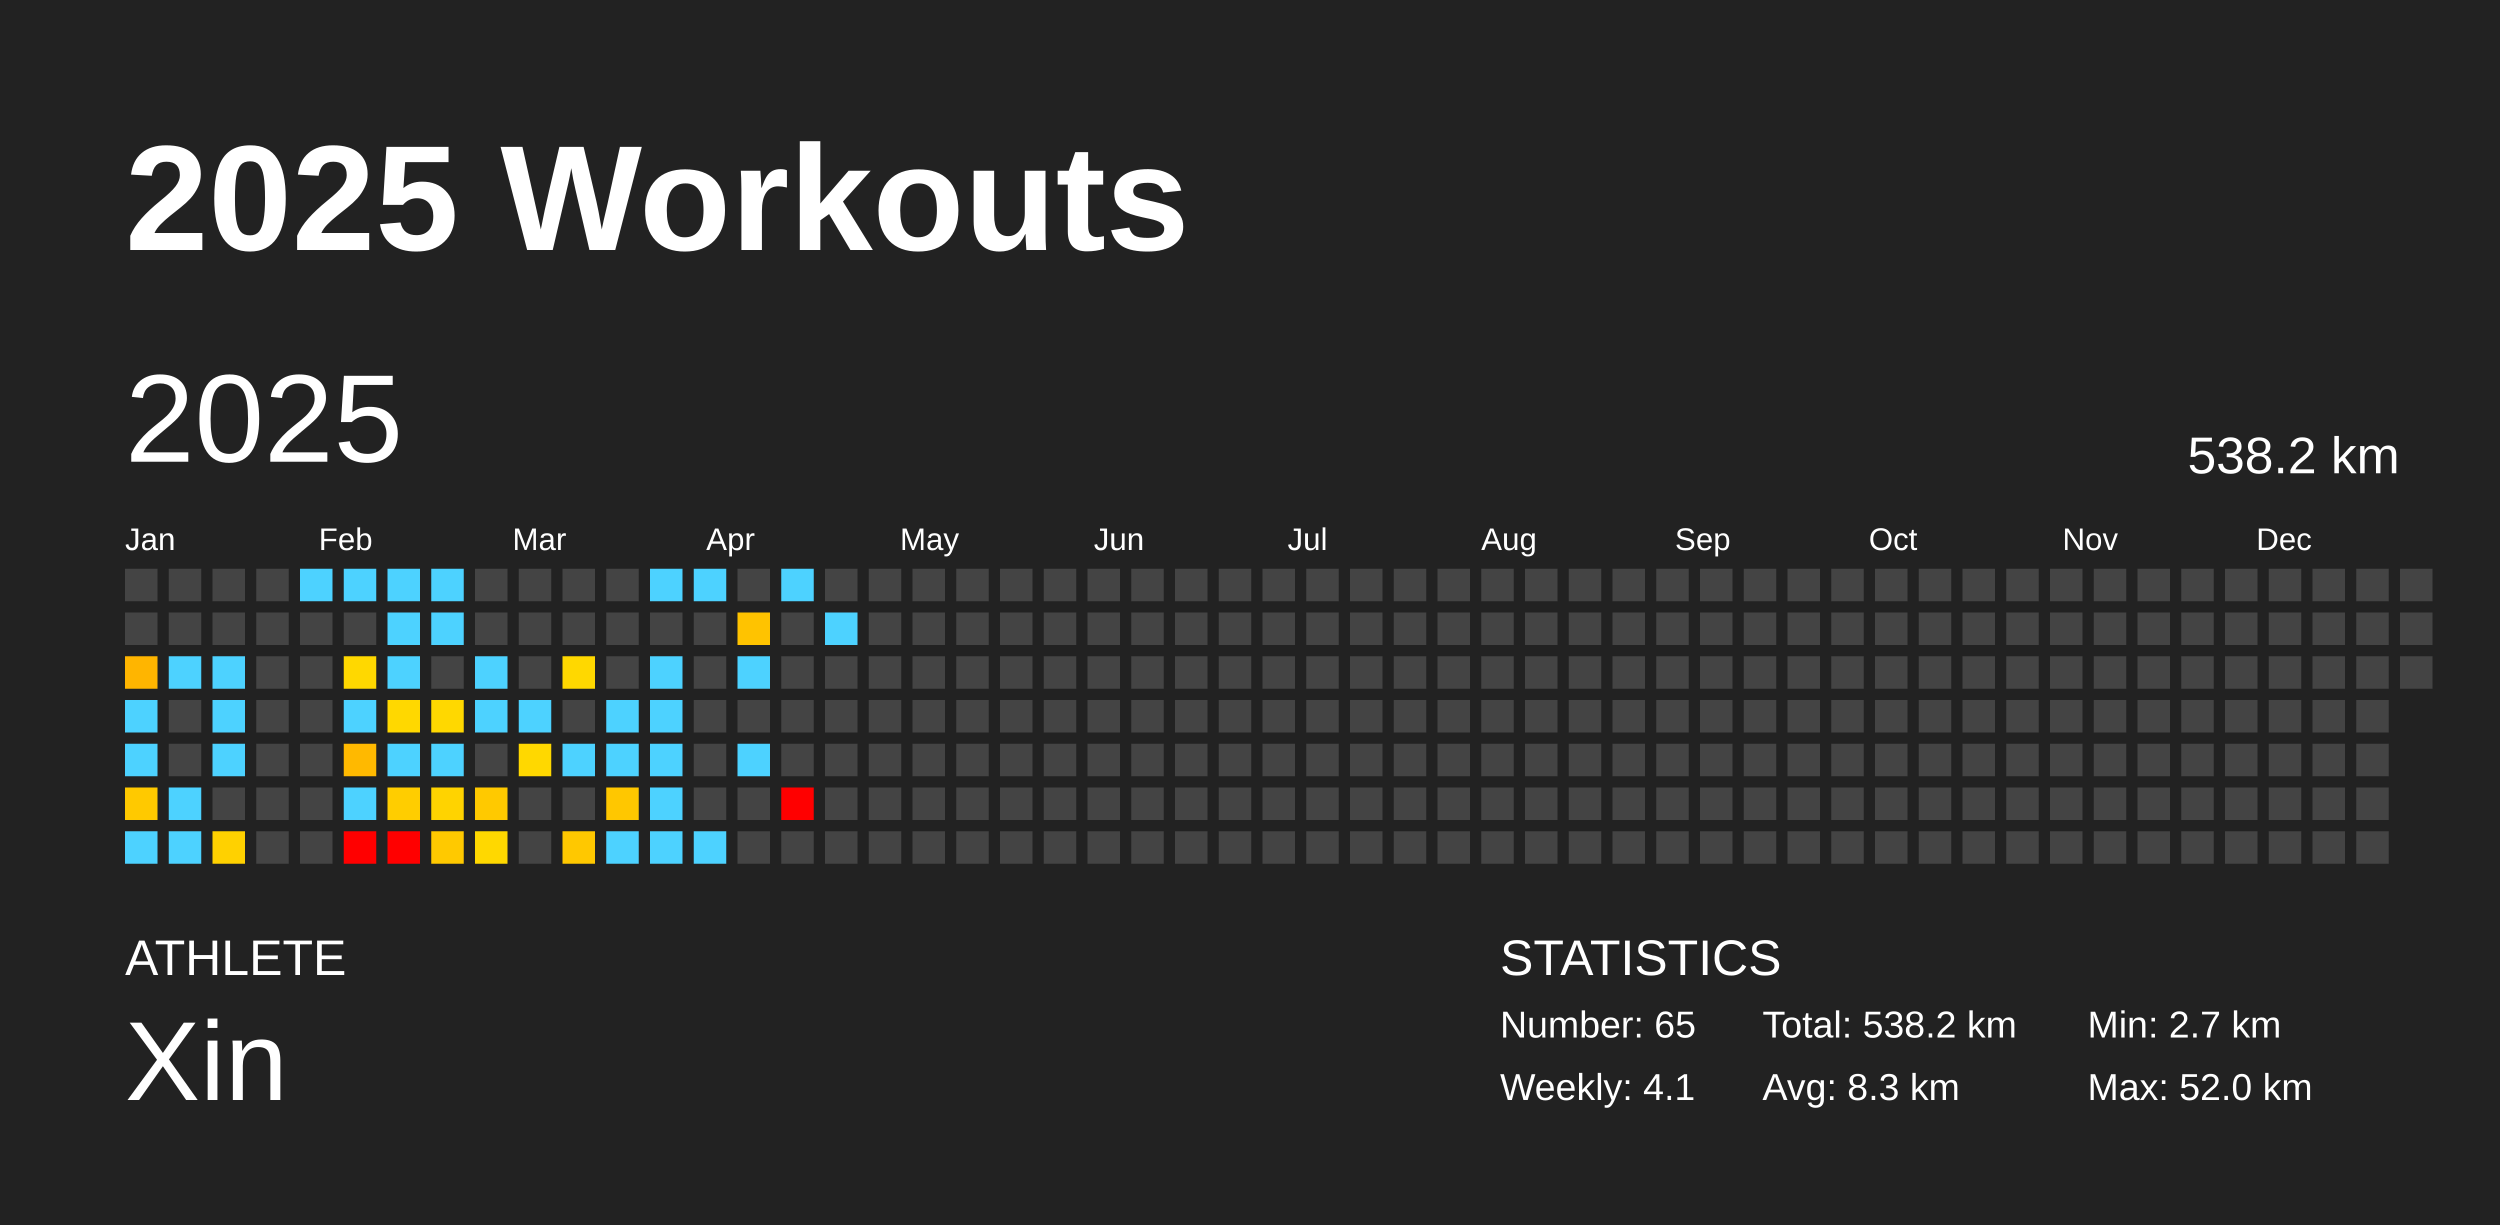
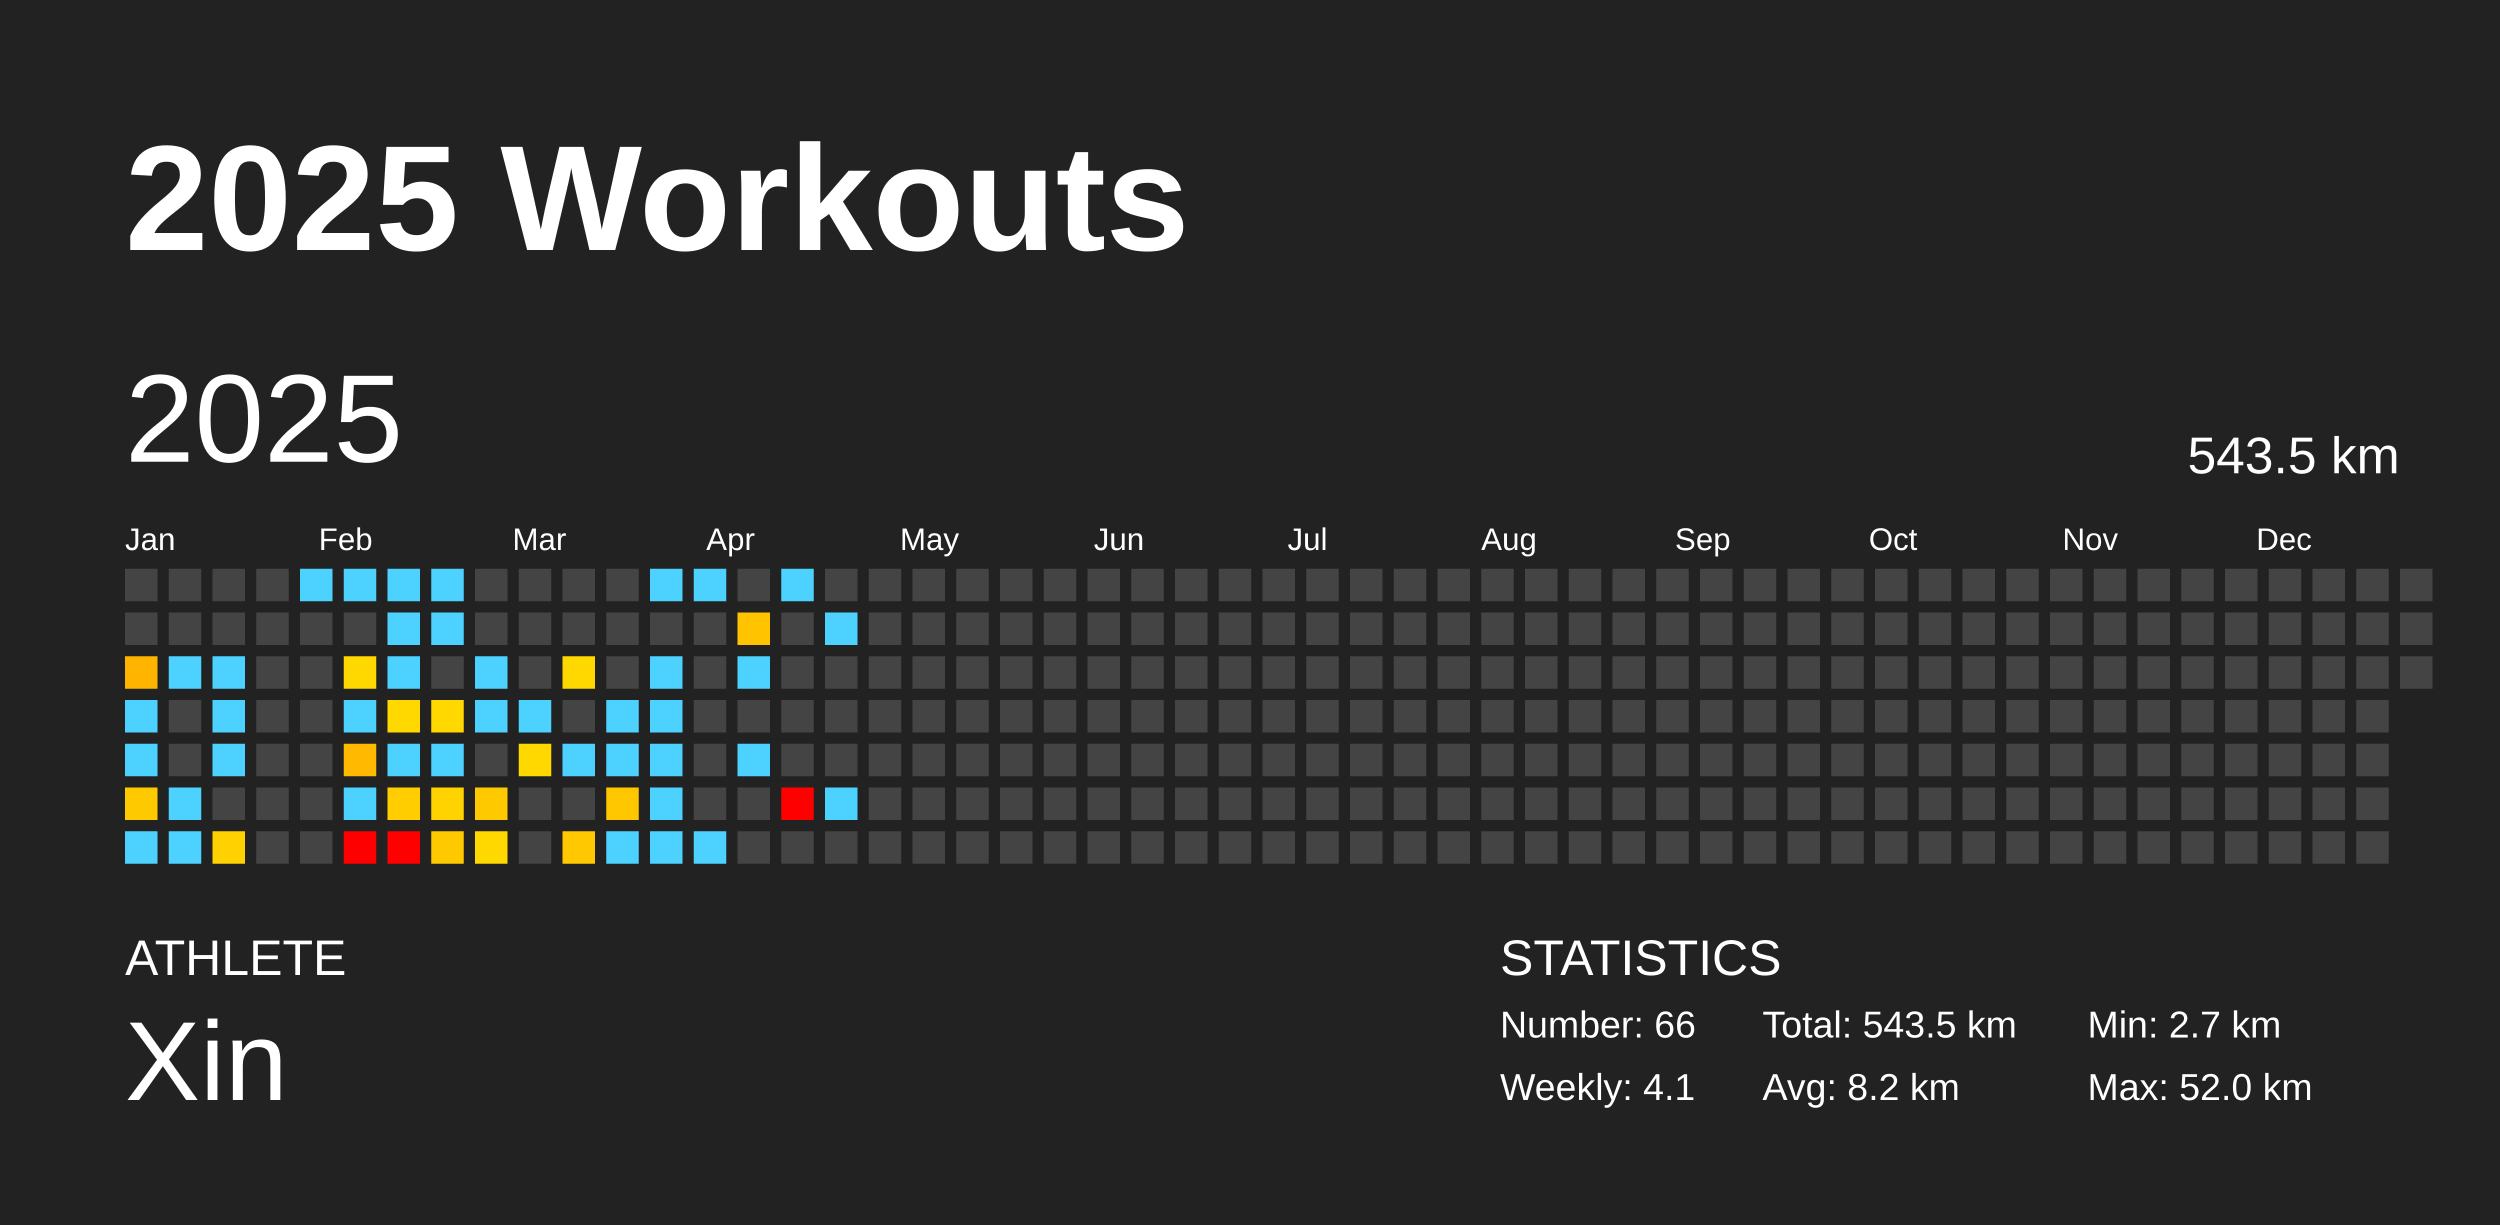
<svg xmlns="http://www.w3.org/2000/svg" baseProfile="full" height="98mm" version="1.1" viewBox="0,0,200,98" width="200mm">
  <defs />
  <rect fill="#222222" height="98" width="200" x="0" y="0" />
  <text fill="#FFFFFF" style="font-size:12px; font-family:Arial; font-weight:bold;" x="10" y="20">2025 Workouts</text>
  <text fill="#FFFFFF" style="font-size:4px; font-family:Arial" x="10" y="78">ATHLETE</text>
  <text fill="#FFFFFF" style="font-size:9px; font-family:Arial" x="10" y="88">Xin</text>
  <text fill="#FFFFFF" style="font-size:4px; font-family:Arial" x="120" y="78">STATISTICS</text>
-   <text fill="#FFFFFF" style="font-size:3px; font-family:Arial" x="120" y="83">Number: 65</text>
+   <text fill="#FFFFFF" style="font-size:3px; font-family:Arial" x="120" y="83">Number: 66</text>
  <text fill="#FFFFFF" style="font-size:3px; font-family:Arial" x="120" y="88">Weekly: 4.1</text>
-   <text fill="#FFFFFF" style="font-size:3px; font-family:Arial" x="141" y="83">Total: 538.2 km</text>
-   <text fill="#FFFFFF" style="font-size:3px; font-family:Arial" x="141" y="88">Avg: 8.3 km</text>
+   <text fill="#FFFFFF" style="font-size:3px; font-family:Arial" x="141" y="83">Total: 543.5 km</text>
+   <text fill="#FFFFFF" style="font-size:3px; font-family:Arial" x="141" y="88">Avg: 8.2 km</text>
  <text fill="#FFFFFF" style="font-size:3px; font-family:Arial" x="167" y="83">Min: 2.7 km</text>
  <text fill="#FFFFFF" style="font-size:3px; font-family:Arial" x="167" y="88">Max: 52.0 km</text>
  <text dominant-baseline="hanging" fill="#FFFFFF" style="font-size:10.0px; font-family:Arial;" x="10" y="30">2025</text>
-   <text dominant-baseline="hanging" fill="#FFFFFF" style="font-size:4.125px; font-family:Arial;" x="175" y="35">538.2 km</text>
+   <text dominant-baseline="hanging" fill="#FFFFFF" style="font-size:4.125px; font-family:Arial;" x="175" y="35">543.5 km</text>
  <text fill="#FFFFFF" style="font-size:2.5px; font-family:Arial" x="10.0" y="44">Jan</text>
  <text fill="#FFFFFF" style="font-size:2.5px; font-family:Arial" x="25.5" y="44">Feb</text>
  <text fill="#FFFFFF" style="font-size:2.5px; font-family:Arial" x="41.0" y="44">Mar</text>
  <text fill="#FFFFFF" style="font-size:2.5px; font-family:Arial" x="56.5" y="44">Apr</text>
  <text fill="#FFFFFF" style="font-size:2.5px; font-family:Arial" x="72.0" y="44">May</text>
  <text fill="#FFFFFF" style="font-size:2.5px; font-family:Arial" x="87.5" y="44">Jun</text>
  <text fill="#FFFFFF" style="font-size:2.5px; font-family:Arial" x="103.0" y="44">Jul</text>
  <text fill="#FFFFFF" style="font-size:2.5px; font-family:Arial" x="118.5" y="44">Aug</text>
  <text fill="#FFFFFF" style="font-size:2.5px; font-family:Arial" x="134.0" y="44">Sep</text>
  <text fill="#FFFFFF" style="font-size:2.5px; font-family:Arial" x="149.5" y="44">Oct</text>
  <text fill="#FFFFFF" style="font-size:2.5px; font-family:Arial" x="165.0" y="44">Nov</text>
  <text fill="#FFFFFF" style="font-size:2.5px; font-family:Arial" x="180.5" y="44">Dec</text>
  <rect fill="#444444" height="2.6" width="2.6" x="10.0" y="45.5" />
  <rect fill="#444444" height="2.6" width="2.6" x="10.0" y="49.0" />
  <rect fill="#ffb500" height="2.6" width="2.6" x="10.0" y="52.5" />
  <rect fill="#4dd2ff" height="2.6" width="2.6" x="10.0" y="56.0" />
  <rect fill="#4dd2ff" height="2.6" width="2.6" x="10.0" y="59.5" />
  <rect fill="#ffc900" height="2.6" width="2.6" x="10.0" y="63.0" />
  <rect fill="#4dd2ff" height="2.6" width="2.6" x="10.0" y="66.5" />
  <rect fill="#444444" height="2.6" width="2.6" x="13.5" y="45.5" />
  <rect fill="#444444" height="2.6" width="2.6" x="13.5" y="49.0" />
  <rect fill="#4dd2ff" height="2.6" width="2.6" x="13.5" y="52.5" />
  <rect fill="#444444" height="2.6" width="2.6" x="13.5" y="56.0" />
  <rect fill="#444444" height="2.6" width="2.6" x="13.5" y="59.5" />
  <rect fill="#4dd2ff" height="2.6" width="2.6" x="13.5" y="63.0" />
  <rect fill="#4dd2ff" height="2.6" width="2.6" x="13.5" y="66.5" />
  <rect fill="#444444" height="2.6" width="2.6" x="17.0" y="45.5" />
  <rect fill="#444444" height="2.6" width="2.6" x="17.0" y="49.0" />
  <rect fill="#4dd2ff" height="2.6" width="2.6" x="17.0" y="52.5" />
  <rect fill="#4dd2ff" height="2.6" width="2.6" x="17.0" y="56.0" />
  <rect fill="#4dd2ff" height="2.6" width="2.6" x="17.0" y="59.5" />
  <rect fill="#444444" height="2.6" width="2.6" x="17.0" y="63.0" />
  <rect fill="#ffd100" height="2.6" width="2.6" x="17.0" y="66.5" />
  <rect fill="#444444" height="2.6" width="2.6" x="20.5" y="45.5" />
  <rect fill="#444444" height="2.6" width="2.6" x="20.5" y="49.0" />
  <rect fill="#444444" height="2.6" width="2.6" x="20.5" y="52.5" />
  <rect fill="#444444" height="2.6" width="2.6" x="20.5" y="56.0" />
  <rect fill="#444444" height="2.6" width="2.6" x="20.5" y="59.5" />
  <rect fill="#444444" height="2.6" width="2.6" x="20.5" y="63.0" />
  <rect fill="#444444" height="2.6" width="2.6" x="20.5" y="66.5" />
  <rect fill="#4dd2ff" height="2.6" width="2.6" x="24.0" y="45.5" />
  <rect fill="#444444" height="2.6" width="2.6" x="24.0" y="49.0" />
  <rect fill="#444444" height="2.6" width="2.6" x="24.0" y="52.5" />
  <rect fill="#444444" height="2.6" width="2.6" x="24.0" y="56.0" />
  <rect fill="#444444" height="2.6" width="2.6" x="24.0" y="59.5" />
  <rect fill="#444444" height="2.6" width="2.6" x="24.0" y="63.0" />
  <rect fill="#444444" height="2.6" width="2.6" x="24.0" y="66.5" />
  <rect fill="#4dd2ff" height="2.6" width="2.6" x="27.5" y="45.5" />
  <rect fill="#444444" height="2.6" width="2.6" x="27.5" y="49.0" />
  <rect fill="#ffd800" height="2.6" width="2.6" x="27.5" y="52.5" />
  <rect fill="#4dd2ff" height="2.6" width="2.6" x="27.5" y="56.0" />
  <rect fill="#ffb900" height="2.6" width="2.6" x="27.5" y="59.5" />
  <rect fill="#4dd2ff" height="2.6" width="2.6" x="27.5" y="63.0" />
  <rect fill="red" height="2.6" width="2.6" x="27.5" y="66.5" />
  <rect fill="#4dd2ff" height="2.6" width="2.6" x="31.0" y="45.5" />
  <rect fill="#4dd2ff" height="2.6" width="2.6" x="31.0" y="49.0" />
  <rect fill="#4dd2ff" height="2.6" width="2.6" x="31.0" y="52.5" />
  <rect fill="#ffd800" height="2.6" width="2.6" x="31.0" y="56.0" />
  <rect fill="#4dd2ff" height="2.6" width="2.6" x="31.0" y="59.5" />
  <rect fill="#ffcd00" height="2.6" width="2.6" x="31.0" y="63.0" />
  <rect fill="red" height="2.6" width="2.6" x="31.0" y="66.5" />
  <rect fill="#4dd2ff" height="2.6" width="2.6" x="34.5" y="45.5" />
  <rect fill="#4dd2ff" height="2.6" width="2.6" x="34.5" y="49.0" />
  <rect fill="#444444" height="2.6" width="2.6" x="34.5" y="52.5" />
  <rect fill="#ffd800" height="2.6" width="2.6" x="34.5" y="56.0" />
  <rect fill="#4dd2ff" height="2.6" width="2.6" x="34.5" y="59.5" />
  <rect fill="#ffd300" height="2.6" width="2.6" x="34.5" y="63.0" />
  <rect fill="#ffc900" height="2.6" width="2.6" x="34.5" y="66.5" />
  <rect fill="#444444" height="2.6" width="2.6" x="38.0" y="45.5" />
  <rect fill="#444444" height="2.6" width="2.6" x="38.0" y="49.0" />
  <rect fill="#4dd2ff" height="2.6" width="2.6" x="38.0" y="52.5" />
  <rect fill="#4dd2ff" height="2.6" width="2.6" x="38.0" y="56.0" />
  <rect fill="#444444" height="2.6" width="2.6" x="38.0" y="59.5" />
  <rect fill="#ffc900" height="2.6" width="2.6" x="38.0" y="63.0" />
  <rect fill="#ffd800" height="2.6" width="2.6" x="38.0" y="66.5" />
  <rect fill="#444444" height="2.6" width="2.6" x="41.5" y="45.5" />
  <rect fill="#444444" height="2.6" width="2.6" x="41.5" y="49.0" />
  <rect fill="#444444" height="2.6" width="2.6" x="41.5" y="52.5" />
  <rect fill="#4dd2ff" height="2.6" width="2.6" x="41.5" y="56.0" />
  <rect fill="#ffd800" height="2.6" width="2.6" x="41.5" y="59.5" />
  <rect fill="#444444" height="2.6" width="2.6" x="41.5" y="63.0" />
  <rect fill="#444444" height="2.6" width="2.6" x="41.5" y="66.5" />
  <rect fill="#444444" height="2.6" width="2.6" x="45.0" y="45.5" />
  <rect fill="#444444" height="2.6" width="2.6" x="45.0" y="49.0" />
  <rect fill="#ffd800" height="2.6" width="2.6" x="45.0" y="52.5" />
  <rect fill="#444444" height="2.6" width="2.6" x="45.0" y="56.0" />
  <rect fill="#4dd2ff" height="2.6" width="2.6" x="45.0" y="59.5" />
  <rect fill="#444444" height="2.6" width="2.6" x="45.0" y="63.0" />
  <rect fill="#ffc800" height="2.6" width="2.6" x="45.0" y="66.5" />
  <rect fill="#444444" height="2.6" width="2.6" x="48.5" y="45.5" />
  <rect fill="#444444" height="2.6" width="2.6" x="48.5" y="49.0" />
  <rect fill="#444444" height="2.6" width="2.6" x="48.5" y="52.5" />
  <rect fill="#4dd2ff" height="2.6" width="2.6" x="48.5" y="56.0" />
  <rect fill="#4dd2ff" height="2.6" width="2.6" x="48.5" y="59.5" />
  <rect fill="#ffc700" height="2.6" width="2.6" x="48.5" y="63.0" />
  <rect fill="#4dd2ff" height="2.6" width="2.6" x="48.5" y="66.5" />
  <rect fill="#4dd2ff" height="2.6" width="2.6" x="52.0" y="45.5" />
  <rect fill="#444444" height="2.6" width="2.6" x="52.0" y="49.0" />
  <rect fill="#4dd2ff" height="2.6" width="2.6" x="52.0" y="52.5" />
  <rect fill="#4dd2ff" height="2.6" width="2.6" x="52.0" y="56.0" />
  <rect fill="#4dd2ff" height="2.6" width="2.6" x="52.0" y="59.5" />
  <rect fill="#4dd2ff" height="2.6" width="2.6" x="52.0" y="63.0" />
  <rect fill="#4dd2ff" height="2.6" width="2.6" x="52.0" y="66.5" />
  <rect fill="#4dd2ff" height="2.6" width="2.6" x="55.5" y="45.5" />
  <rect fill="#444444" height="2.6" width="2.6" x="55.5" y="49.0" />
  <rect fill="#444444" height="2.6" width="2.6" x="55.5" y="52.5" />
  <rect fill="#444444" height="2.6" width="2.6" x="55.5" y="56.0" />
  <rect fill="#444444" height="2.6" width="2.6" x="55.5" y="59.5" />
  <rect fill="#444444" height="2.6" width="2.6" x="55.5" y="63.0" />
  <rect fill="#4dd2ff" height="2.6" width="2.6" x="55.5" y="66.5" />
  <rect fill="#444444" height="2.6" width="2.6" x="59.0" y="45.5" />
  <rect fill="#ffc300" height="2.6" width="2.6" x="59.0" y="49.0" />
  <rect fill="#4dd2ff" height="2.6" width="2.6" x="59.0" y="52.5" />
  <rect fill="#444444" height="2.6" width="2.6" x="59.0" y="56.0" />
  <rect fill="#4dd2ff" height="2.6" width="2.6" x="59.0" y="59.5" />
  <rect fill="#444444" height="2.6" width="2.6" x="59.0" y="63.0" />
  <rect fill="#444444" height="2.6" width="2.6" x="59.0" y="66.5" />
  <rect fill="#4dd2ff" height="2.6" width="2.6" x="62.5" y="45.5" />
  <rect fill="#444444" height="2.6" width="2.6" x="62.5" y="49.0" />
  <rect fill="#444444" height="2.6" width="2.6" x="62.5" y="52.5" />
  <rect fill="#444444" height="2.6" width="2.6" x="62.5" y="56.0" />
  <rect fill="#444444" height="2.6" width="2.6" x="62.5" y="59.5" />
  <rect fill="red" height="2.6" width="2.6" x="62.5" y="63.0" />
  <rect fill="#444444" height="2.6" width="2.6" x="62.5" y="66.5" />
  <rect fill="#444444" height="2.6" width="2.6" x="66.0" y="45.5" />
  <rect fill="#4dd2ff" height="2.6" width="2.6" x="66.0" y="49.0" />
  <rect fill="#444444" height="2.6" width="2.6" x="66.0" y="52.5" />
  <rect fill="#444444" height="2.6" width="2.6" x="66.0" y="56.0" />
  <rect fill="#444444" height="2.6" width="2.6" x="66.0" y="59.5" />
-   <rect fill="#444444" height="2.6" width="2.6" x="66.0" y="63.0" />
+   <rect fill="#4dd2ff" height="2.6" width="2.6" x="66.0" y="63.0" />
  <rect fill="#444444" height="2.6" width="2.6" x="66.0" y="66.5" />
  <rect fill="#444444" height="2.6" width="2.6" x="69.5" y="45.5" />
  <rect fill="#444444" height="2.6" width="2.6" x="69.5" y="49.0" />
  <rect fill="#444444" height="2.6" width="2.6" x="69.5" y="52.5" />
  <rect fill="#444444" height="2.6" width="2.6" x="69.5" y="56.0" />
  <rect fill="#444444" height="2.6" width="2.6" x="69.5" y="59.5" />
  <rect fill="#444444" height="2.6" width="2.6" x="69.5" y="63.0" />
  <rect fill="#444444" height="2.6" width="2.6" x="69.5" y="66.5" />
  <rect fill="#444444" height="2.6" width="2.6" x="73.0" y="45.5" />
  <rect fill="#444444" height="2.6" width="2.6" x="73.0" y="49.0" />
  <rect fill="#444444" height="2.6" width="2.6" x="73.0" y="52.5" />
  <rect fill="#444444" height="2.6" width="2.6" x="73.0" y="56.0" />
  <rect fill="#444444" height="2.6" width="2.6" x="73.0" y="59.5" />
  <rect fill="#444444" height="2.6" width="2.6" x="73.0" y="63.0" />
  <rect fill="#444444" height="2.6" width="2.6" x="73.0" y="66.5" />
  <rect fill="#444444" height="2.6" width="2.6" x="76.5" y="45.5" />
  <rect fill="#444444" height="2.6" width="2.6" x="76.5" y="49.0" />
  <rect fill="#444444" height="2.6" width="2.6" x="76.5" y="52.5" />
  <rect fill="#444444" height="2.6" width="2.6" x="76.5" y="56.0" />
  <rect fill="#444444" height="2.6" width="2.6" x="76.5" y="59.5" />
  <rect fill="#444444" height="2.6" width="2.6" x="76.5" y="63.0" />
  <rect fill="#444444" height="2.6" width="2.6" x="76.5" y="66.5" />
  <rect fill="#444444" height="2.6" width="2.6" x="80.0" y="45.5" />
  <rect fill="#444444" height="2.6" width="2.6" x="80.0" y="49.0" />
  <rect fill="#444444" height="2.6" width="2.6" x="80.0" y="52.5" />
  <rect fill="#444444" height="2.6" width="2.6" x="80.0" y="56.0" />
  <rect fill="#444444" height="2.6" width="2.6" x="80.0" y="59.5" />
  <rect fill="#444444" height="2.6" width="2.6" x="80.0" y="63.0" />
  <rect fill="#444444" height="2.6" width="2.6" x="80.0" y="66.5" />
  <rect fill="#444444" height="2.6" width="2.6" x="83.5" y="45.5" />
  <rect fill="#444444" height="2.6" width="2.6" x="83.5" y="49.0" />
  <rect fill="#444444" height="2.6" width="2.6" x="83.5" y="52.5" />
  <rect fill="#444444" height="2.6" width="2.6" x="83.5" y="56.0" />
  <rect fill="#444444" height="2.6" width="2.6" x="83.5" y="59.5" />
  <rect fill="#444444" height="2.6" width="2.6" x="83.5" y="63.0" />
  <rect fill="#444444" height="2.6" width="2.6" x="83.5" y="66.5" />
  <rect fill="#444444" height="2.6" width="2.6" x="87.0" y="45.5" />
  <rect fill="#444444" height="2.6" width="2.6" x="87.0" y="49.0" />
  <rect fill="#444444" height="2.6" width="2.6" x="87.0" y="52.5" />
  <rect fill="#444444" height="2.6" width="2.6" x="87.0" y="56.0" />
  <rect fill="#444444" height="2.6" width="2.6" x="87.0" y="59.5" />
  <rect fill="#444444" height="2.6" width="2.6" x="87.0" y="63.0" />
  <rect fill="#444444" height="2.6" width="2.6" x="87.0" y="66.5" />
  <rect fill="#444444" height="2.6" width="2.6" x="90.5" y="45.5" />
  <rect fill="#444444" height="2.6" width="2.6" x="90.5" y="49.0" />
  <rect fill="#444444" height="2.6" width="2.6" x="90.5" y="52.5" />
  <rect fill="#444444" height="2.6" width="2.6" x="90.5" y="56.0" />
  <rect fill="#444444" height="2.6" width="2.6" x="90.5" y="59.5" />
  <rect fill="#444444" height="2.6" width="2.6" x="90.5" y="63.0" />
  <rect fill="#444444" height="2.6" width="2.6" x="90.5" y="66.5" />
  <rect fill="#444444" height="2.6" width="2.6" x="94.0" y="45.5" />
  <rect fill="#444444" height="2.6" width="2.6" x="94.0" y="49.0" />
  <rect fill="#444444" height="2.6" width="2.6" x="94.0" y="52.5" />
  <rect fill="#444444" height="2.6" width="2.6" x="94.0" y="56.0" />
  <rect fill="#444444" height="2.6" width="2.6" x="94.0" y="59.5" />
  <rect fill="#444444" height="2.6" width="2.6" x="94.0" y="63.0" />
  <rect fill="#444444" height="2.6" width="2.6" x="94.0" y="66.5" />
  <rect fill="#444444" height="2.6" width="2.6" x="97.5" y="45.5" />
  <rect fill="#444444" height="2.6" width="2.6" x="97.5" y="49.0" />
  <rect fill="#444444" height="2.6" width="2.6" x="97.5" y="52.5" />
  <rect fill="#444444" height="2.6" width="2.6" x="97.5" y="56.0" />
  <rect fill="#444444" height="2.6" width="2.6" x="97.5" y="59.5" />
  <rect fill="#444444" height="2.6" width="2.6" x="97.5" y="63.0" />
  <rect fill="#444444" height="2.6" width="2.6" x="97.5" y="66.5" />
  <rect fill="#444444" height="2.6" width="2.6" x="101.0" y="45.5" />
  <rect fill="#444444" height="2.6" width="2.6" x="101.0" y="49.0" />
  <rect fill="#444444" height="2.6" width="2.6" x="101.0" y="52.5" />
  <rect fill="#444444" height="2.6" width="2.6" x="101.0" y="56.0" />
  <rect fill="#444444" height="2.6" width="2.6" x="101.0" y="59.5" />
  <rect fill="#444444" height="2.6" width="2.6" x="101.0" y="63.0" />
  <rect fill="#444444" height="2.6" width="2.6" x="101.0" y="66.5" />
  <rect fill="#444444" height="2.6" width="2.6" x="104.5" y="45.5" />
  <rect fill="#444444" height="2.6" width="2.6" x="104.5" y="49.0" />
  <rect fill="#444444" height="2.6" width="2.6" x="104.5" y="52.5" />
  <rect fill="#444444" height="2.6" width="2.6" x="104.5" y="56.0" />
  <rect fill="#444444" height="2.6" width="2.6" x="104.5" y="59.5" />
  <rect fill="#444444" height="2.6" width="2.6" x="104.5" y="63.0" />
  <rect fill="#444444" height="2.6" width="2.6" x="104.5" y="66.5" />
  <rect fill="#444444" height="2.6" width="2.6" x="108.0" y="45.5" />
  <rect fill="#444444" height="2.6" width="2.6" x="108.0" y="49.0" />
  <rect fill="#444444" height="2.6" width="2.6" x="108.0" y="52.5" />
  <rect fill="#444444" height="2.6" width="2.6" x="108.0" y="56.0" />
  <rect fill="#444444" height="2.6" width="2.6" x="108.0" y="59.5" />
  <rect fill="#444444" height="2.6" width="2.6" x="108.0" y="63.0" />
  <rect fill="#444444" height="2.6" width="2.6" x="108.0" y="66.5" />
  <rect fill="#444444" height="2.6" width="2.6" x="111.5" y="45.5" />
  <rect fill="#444444" height="2.6" width="2.6" x="111.5" y="49.0" />
  <rect fill="#444444" height="2.6" width="2.6" x="111.5" y="52.5" />
  <rect fill="#444444" height="2.6" width="2.6" x="111.5" y="56.0" />
  <rect fill="#444444" height="2.6" width="2.6" x="111.5" y="59.5" />
  <rect fill="#444444" height="2.6" width="2.6" x="111.5" y="63.0" />
  <rect fill="#444444" height="2.6" width="2.6" x="111.5" y="66.5" />
  <rect fill="#444444" height="2.6" width="2.6" x="115.0" y="45.5" />
  <rect fill="#444444" height="2.6" width="2.6" x="115.0" y="49.0" />
  <rect fill="#444444" height="2.6" width="2.6" x="115.0" y="52.5" />
  <rect fill="#444444" height="2.6" width="2.6" x="115.0" y="56.0" />
  <rect fill="#444444" height="2.6" width="2.6" x="115.0" y="59.5" />
  <rect fill="#444444" height="2.6" width="2.6" x="115.0" y="63.0" />
  <rect fill="#444444" height="2.6" width="2.6" x="115.0" y="66.5" />
  <rect fill="#444444" height="2.6" width="2.6" x="118.5" y="45.5" />
  <rect fill="#444444" height="2.6" width="2.6" x="118.5" y="49.0" />
  <rect fill="#444444" height="2.6" width="2.6" x="118.5" y="52.5" />
  <rect fill="#444444" height="2.6" width="2.6" x="118.5" y="56.0" />
  <rect fill="#444444" height="2.6" width="2.6" x="118.5" y="59.5" />
  <rect fill="#444444" height="2.6" width="2.6" x="118.5" y="63.0" />
  <rect fill="#444444" height="2.6" width="2.6" x="118.5" y="66.5" />
  <rect fill="#444444" height="2.6" width="2.6" x="122.0" y="45.5" />
  <rect fill="#444444" height="2.6" width="2.6" x="122.0" y="49.0" />
  <rect fill="#444444" height="2.6" width="2.6" x="122.0" y="52.5" />
  <rect fill="#444444" height="2.6" width="2.6" x="122.0" y="56.0" />
  <rect fill="#444444" height="2.6" width="2.6" x="122.0" y="59.5" />
  <rect fill="#444444" height="2.6" width="2.6" x="122.0" y="63.0" />
  <rect fill="#444444" height="2.6" width="2.6" x="122.0" y="66.5" />
  <rect fill="#444444" height="2.6" width="2.6" x="125.5" y="45.5" />
  <rect fill="#444444" height="2.6" width="2.6" x="125.5" y="49.0" />
  <rect fill="#444444" height="2.6" width="2.6" x="125.5" y="52.5" />
  <rect fill="#444444" height="2.6" width="2.6" x="125.5" y="56.0" />
  <rect fill="#444444" height="2.6" width="2.6" x="125.5" y="59.5" />
  <rect fill="#444444" height="2.6" width="2.6" x="125.5" y="63.0" />
  <rect fill="#444444" height="2.6" width="2.6" x="125.5" y="66.5" />
  <rect fill="#444444" height="2.6" width="2.6" x="129.0" y="45.5" />
  <rect fill="#444444" height="2.6" width="2.6" x="129.0" y="49.0" />
  <rect fill="#444444" height="2.6" width="2.6" x="129.0" y="52.5" />
  <rect fill="#444444" height="2.6" width="2.6" x="129.0" y="56.0" />
  <rect fill="#444444" height="2.6" width="2.6" x="129.0" y="59.5" />
  <rect fill="#444444" height="2.6" width="2.6" x="129.0" y="63.0" />
  <rect fill="#444444" height="2.6" width="2.6" x="129.0" y="66.5" />
  <rect fill="#444444" height="2.6" width="2.6" x="132.5" y="45.5" />
  <rect fill="#444444" height="2.6" width="2.6" x="132.5" y="49.0" />
  <rect fill="#444444" height="2.6" width="2.6" x="132.5" y="52.5" />
  <rect fill="#444444" height="2.6" width="2.6" x="132.5" y="56.0" />
  <rect fill="#444444" height="2.6" width="2.6" x="132.5" y="59.5" />
  <rect fill="#444444" height="2.6" width="2.6" x="132.5" y="63.0" />
  <rect fill="#444444" height="2.6" width="2.6" x="132.5" y="66.5" />
  <rect fill="#444444" height="2.6" width="2.6" x="136.0" y="45.5" />
  <rect fill="#444444" height="2.6" width="2.6" x="136.0" y="49.0" />
  <rect fill="#444444" height="2.6" width="2.6" x="136.0" y="52.5" />
  <rect fill="#444444" height="2.6" width="2.6" x="136.0" y="56.0" />
  <rect fill="#444444" height="2.6" width="2.6" x="136.0" y="59.5" />
  <rect fill="#444444" height="2.6" width="2.6" x="136.0" y="63.0" />
  <rect fill="#444444" height="2.6" width="2.6" x="136.0" y="66.5" />
  <rect fill="#444444" height="2.6" width="2.6" x="139.5" y="45.5" />
  <rect fill="#444444" height="2.6" width="2.6" x="139.5" y="49.0" />
  <rect fill="#444444" height="2.6" width="2.6" x="139.5" y="52.5" />
  <rect fill="#444444" height="2.6" width="2.6" x="139.5" y="56.0" />
  <rect fill="#444444" height="2.6" width="2.6" x="139.5" y="59.5" />
  <rect fill="#444444" height="2.6" width="2.6" x="139.5" y="63.0" />
  <rect fill="#444444" height="2.6" width="2.6" x="139.5" y="66.5" />
  <rect fill="#444444" height="2.6" width="2.6" x="143.0" y="45.5" />
  <rect fill="#444444" height="2.6" width="2.6" x="143.0" y="49.0" />
  <rect fill="#444444" height="2.6" width="2.6" x="143.0" y="52.5" />
  <rect fill="#444444" height="2.6" width="2.6" x="143.0" y="56.0" />
  <rect fill="#444444" height="2.6" width="2.6" x="143.0" y="59.5" />
  <rect fill="#444444" height="2.6" width="2.6" x="143.0" y="63.0" />
  <rect fill="#444444" height="2.6" width="2.6" x="143.0" y="66.5" />
  <rect fill="#444444" height="2.6" width="2.6" x="146.5" y="45.5" />
  <rect fill="#444444" height="2.6" width="2.6" x="146.5" y="49.0" />
  <rect fill="#444444" height="2.6" width="2.6" x="146.5" y="52.5" />
  <rect fill="#444444" height="2.6" width="2.6" x="146.5" y="56.0" />
  <rect fill="#444444" height="2.6" width="2.6" x="146.5" y="59.5" />
  <rect fill="#444444" height="2.6" width="2.6" x="146.5" y="63.0" />
  <rect fill="#444444" height="2.6" width="2.6" x="146.5" y="66.5" />
  <rect fill="#444444" height="2.6" width="2.6" x="150.0" y="45.5" />
  <rect fill="#444444" height="2.6" width="2.6" x="150.0" y="49.0" />
  <rect fill="#444444" height="2.6" width="2.6" x="150.0" y="52.5" />
  <rect fill="#444444" height="2.6" width="2.6" x="150.0" y="56.0" />
  <rect fill="#444444" height="2.6" width="2.6" x="150.0" y="59.5" />
  <rect fill="#444444" height="2.6" width="2.6" x="150.0" y="63.0" />
  <rect fill="#444444" height="2.6" width="2.6" x="150.0" y="66.5" />
  <rect fill="#444444" height="2.6" width="2.6" x="153.5" y="45.5" />
  <rect fill="#444444" height="2.6" width="2.6" x="153.5" y="49.0" />
  <rect fill="#444444" height="2.6" width="2.6" x="153.5" y="52.5" />
  <rect fill="#444444" height="2.6" width="2.6" x="153.5" y="56.0" />
  <rect fill="#444444" height="2.6" width="2.6" x="153.5" y="59.5" />
  <rect fill="#444444" height="2.6" width="2.6" x="153.5" y="63.0" />
  <rect fill="#444444" height="2.6" width="2.6" x="153.5" y="66.5" />
  <rect fill="#444444" height="2.6" width="2.6" x="157.0" y="45.5" />
  <rect fill="#444444" height="2.6" width="2.6" x="157.0" y="49.0" />
  <rect fill="#444444" height="2.6" width="2.6" x="157.0" y="52.5" />
  <rect fill="#444444" height="2.6" width="2.6" x="157.0" y="56.0" />
  <rect fill="#444444" height="2.6" width="2.6" x="157.0" y="59.5" />
  <rect fill="#444444" height="2.6" width="2.6" x="157.0" y="63.0" />
  <rect fill="#444444" height="2.6" width="2.6" x="157.0" y="66.5" />
  <rect fill="#444444" height="2.6" width="2.6" x="160.5" y="45.5" />
  <rect fill="#444444" height="2.6" width="2.6" x="160.5" y="49.0" />
  <rect fill="#444444" height="2.6" width="2.6" x="160.5" y="52.5" />
  <rect fill="#444444" height="2.6" width="2.6" x="160.5" y="56.0" />
  <rect fill="#444444" height="2.6" width="2.6" x="160.5" y="59.5" />
  <rect fill="#444444" height="2.6" width="2.6" x="160.5" y="63.0" />
  <rect fill="#444444" height="2.6" width="2.6" x="160.5" y="66.5" />
  <rect fill="#444444" height="2.6" width="2.6" x="164.0" y="45.5" />
  <rect fill="#444444" height="2.6" width="2.6" x="164.0" y="49.0" />
  <rect fill="#444444" height="2.6" width="2.6" x="164.0" y="52.5" />
  <rect fill="#444444" height="2.6" width="2.6" x="164.0" y="56.0" />
  <rect fill="#444444" height="2.6" width="2.6" x="164.0" y="59.5" />
  <rect fill="#444444" height="2.6" width="2.6" x="164.0" y="63.0" />
  <rect fill="#444444" height="2.6" width="2.6" x="164.0" y="66.5" />
  <rect fill="#444444" height="2.6" width="2.6" x="167.5" y="45.5" />
  <rect fill="#444444" height="2.6" width="2.6" x="167.5" y="49.0" />
  <rect fill="#444444" height="2.6" width="2.6" x="167.5" y="52.5" />
  <rect fill="#444444" height="2.6" width="2.6" x="167.5" y="56.0" />
  <rect fill="#444444" height="2.6" width="2.6" x="167.5" y="59.5" />
  <rect fill="#444444" height="2.6" width="2.6" x="167.5" y="63.0" />
  <rect fill="#444444" height="2.6" width="2.6" x="167.5" y="66.5" />
  <rect fill="#444444" height="2.6" width="2.6" x="171.0" y="45.5" />
  <rect fill="#444444" height="2.6" width="2.6" x="171.0" y="49.0" />
  <rect fill="#444444" height="2.6" width="2.6" x="171.0" y="52.5" />
  <rect fill="#444444" height="2.6" width="2.6" x="171.0" y="56.0" />
  <rect fill="#444444" height="2.6" width="2.6" x="171.0" y="59.5" />
  <rect fill="#444444" height="2.6" width="2.6" x="171.0" y="63.0" />
  <rect fill="#444444" height="2.6" width="2.6" x="171.0" y="66.5" />
  <rect fill="#444444" height="2.6" width="2.6" x="174.5" y="45.5" />
  <rect fill="#444444" height="2.6" width="2.6" x="174.5" y="49.0" />
  <rect fill="#444444" height="2.6" width="2.6" x="174.5" y="52.5" />
  <rect fill="#444444" height="2.6" width="2.6" x="174.5" y="56.0" />
  <rect fill="#444444" height="2.6" width="2.6" x="174.5" y="59.5" />
  <rect fill="#444444" height="2.6" width="2.6" x="174.5" y="63.0" />
  <rect fill="#444444" height="2.6" width="2.6" x="174.5" y="66.5" />
  <rect fill="#444444" height="2.6" width="2.6" x="178.0" y="45.5" />
  <rect fill="#444444" height="2.6" width="2.6" x="178.0" y="49.0" />
  <rect fill="#444444" height="2.6" width="2.6" x="178.0" y="52.5" />
  <rect fill="#444444" height="2.6" width="2.6" x="178.0" y="56.0" />
  <rect fill="#444444" height="2.6" width="2.6" x="178.0" y="59.5" />
  <rect fill="#444444" height="2.6" width="2.6" x="178.0" y="63.0" />
  <rect fill="#444444" height="2.6" width="2.6" x="178.0" y="66.5" />
  <rect fill="#444444" height="2.6" width="2.6" x="181.5" y="45.5" />
  <rect fill="#444444" height="2.6" width="2.6" x="181.5" y="49.0" />
  <rect fill="#444444" height="2.6" width="2.6" x="181.5" y="52.5" />
  <rect fill="#444444" height="2.6" width="2.6" x="181.5" y="56.0" />
  <rect fill="#444444" height="2.6" width="2.6" x="181.5" y="59.5" />
  <rect fill="#444444" height="2.6" width="2.6" x="181.5" y="63.0" />
  <rect fill="#444444" height="2.6" width="2.6" x="181.5" y="66.5" />
  <rect fill="#444444" height="2.6" width="2.6" x="185.0" y="45.5" />
  <rect fill="#444444" height="2.6" width="2.6" x="185.0" y="49.0" />
  <rect fill="#444444" height="2.6" width="2.6" x="185.0" y="52.5" />
  <rect fill="#444444" height="2.6" width="2.6" x="185.0" y="56.0" />
  <rect fill="#444444" height="2.6" width="2.6" x="185.0" y="59.5" />
  <rect fill="#444444" height="2.6" width="2.6" x="185.0" y="63.0" />
  <rect fill="#444444" height="2.6" width="2.6" x="185.0" y="66.5" />
  <rect fill="#444444" height="2.6" width="2.6" x="188.5" y="45.5" />
  <rect fill="#444444" height="2.6" width="2.6" x="188.5" y="49.0" />
  <rect fill="#444444" height="2.6" width="2.6" x="188.5" y="52.5" />
  <rect fill="#444444" height="2.6" width="2.6" x="188.5" y="56.0" />
  <rect fill="#444444" height="2.6" width="2.6" x="188.5" y="59.5" />
  <rect fill="#444444" height="2.6" width="2.6" x="188.5" y="63.0" />
  <rect fill="#444444" height="2.6" width="2.6" x="188.5" y="66.5" />
  <rect fill="#444444" height="2.6" width="2.6" x="192.0" y="45.5" />
  <rect fill="#444444" height="2.6" width="2.6" x="192.0" y="49.0" />
  <rect fill="#444444" height="2.6" width="2.6" x="192.0" y="52.5" />
</svg>
